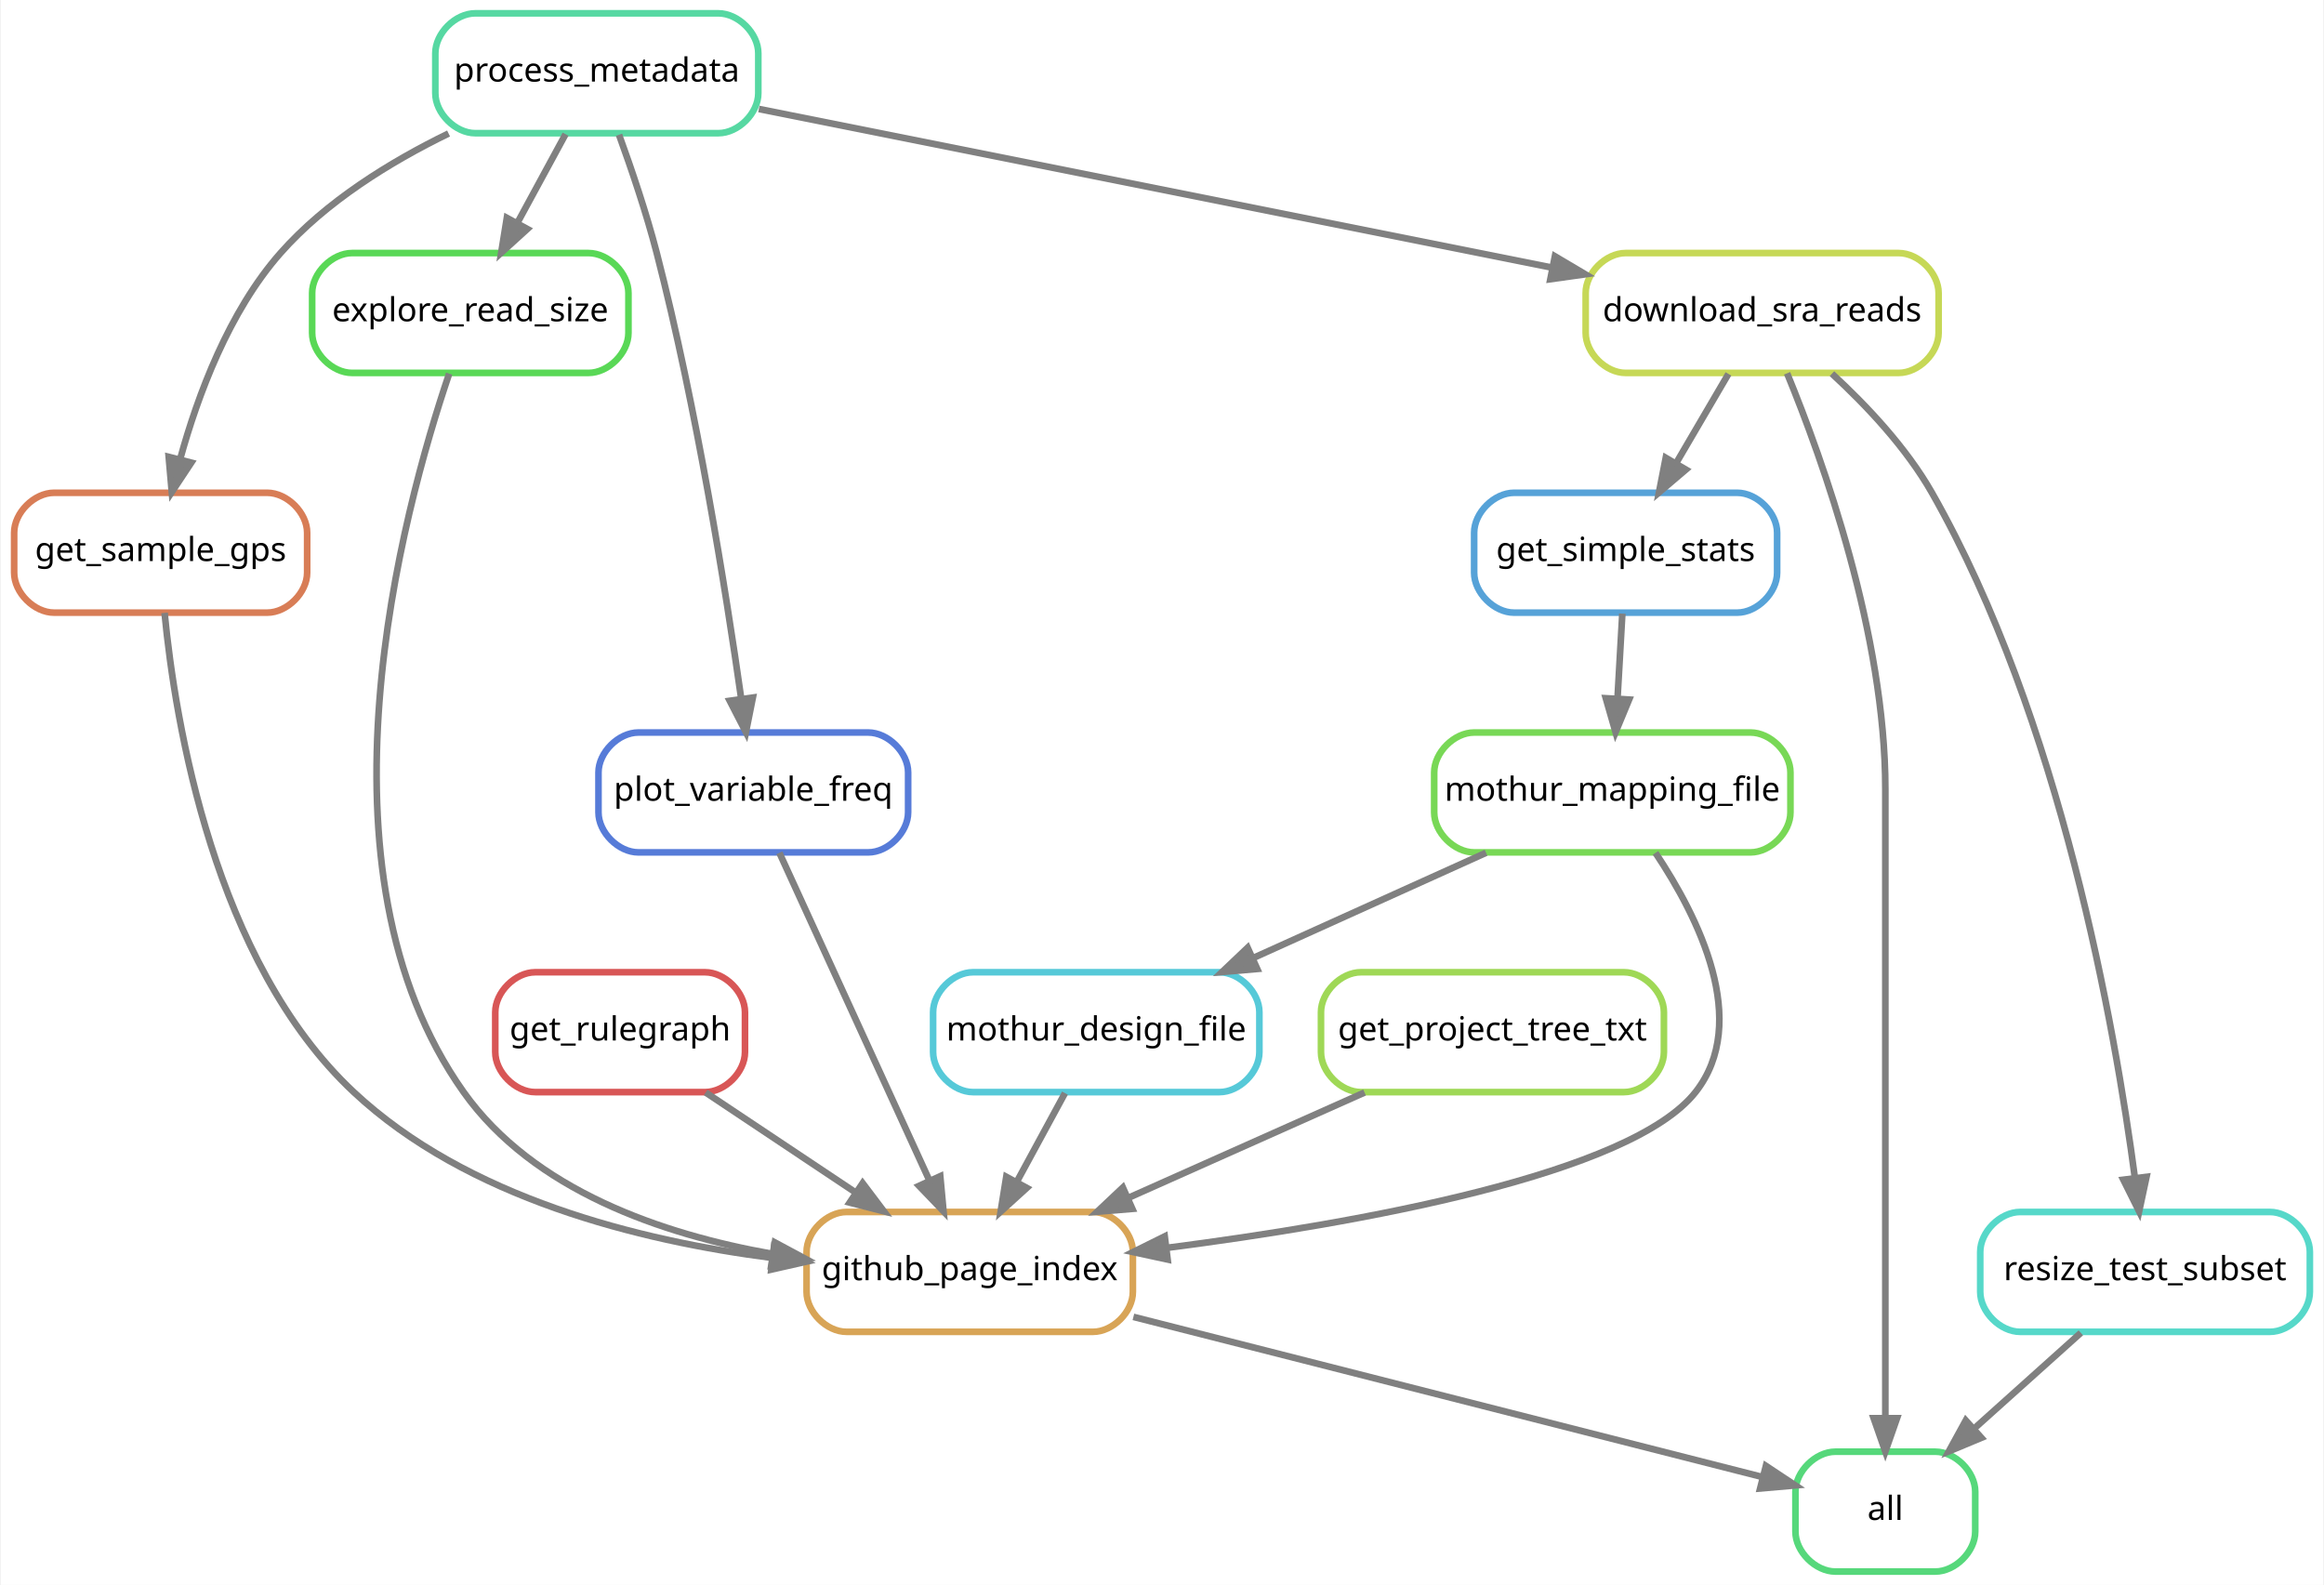
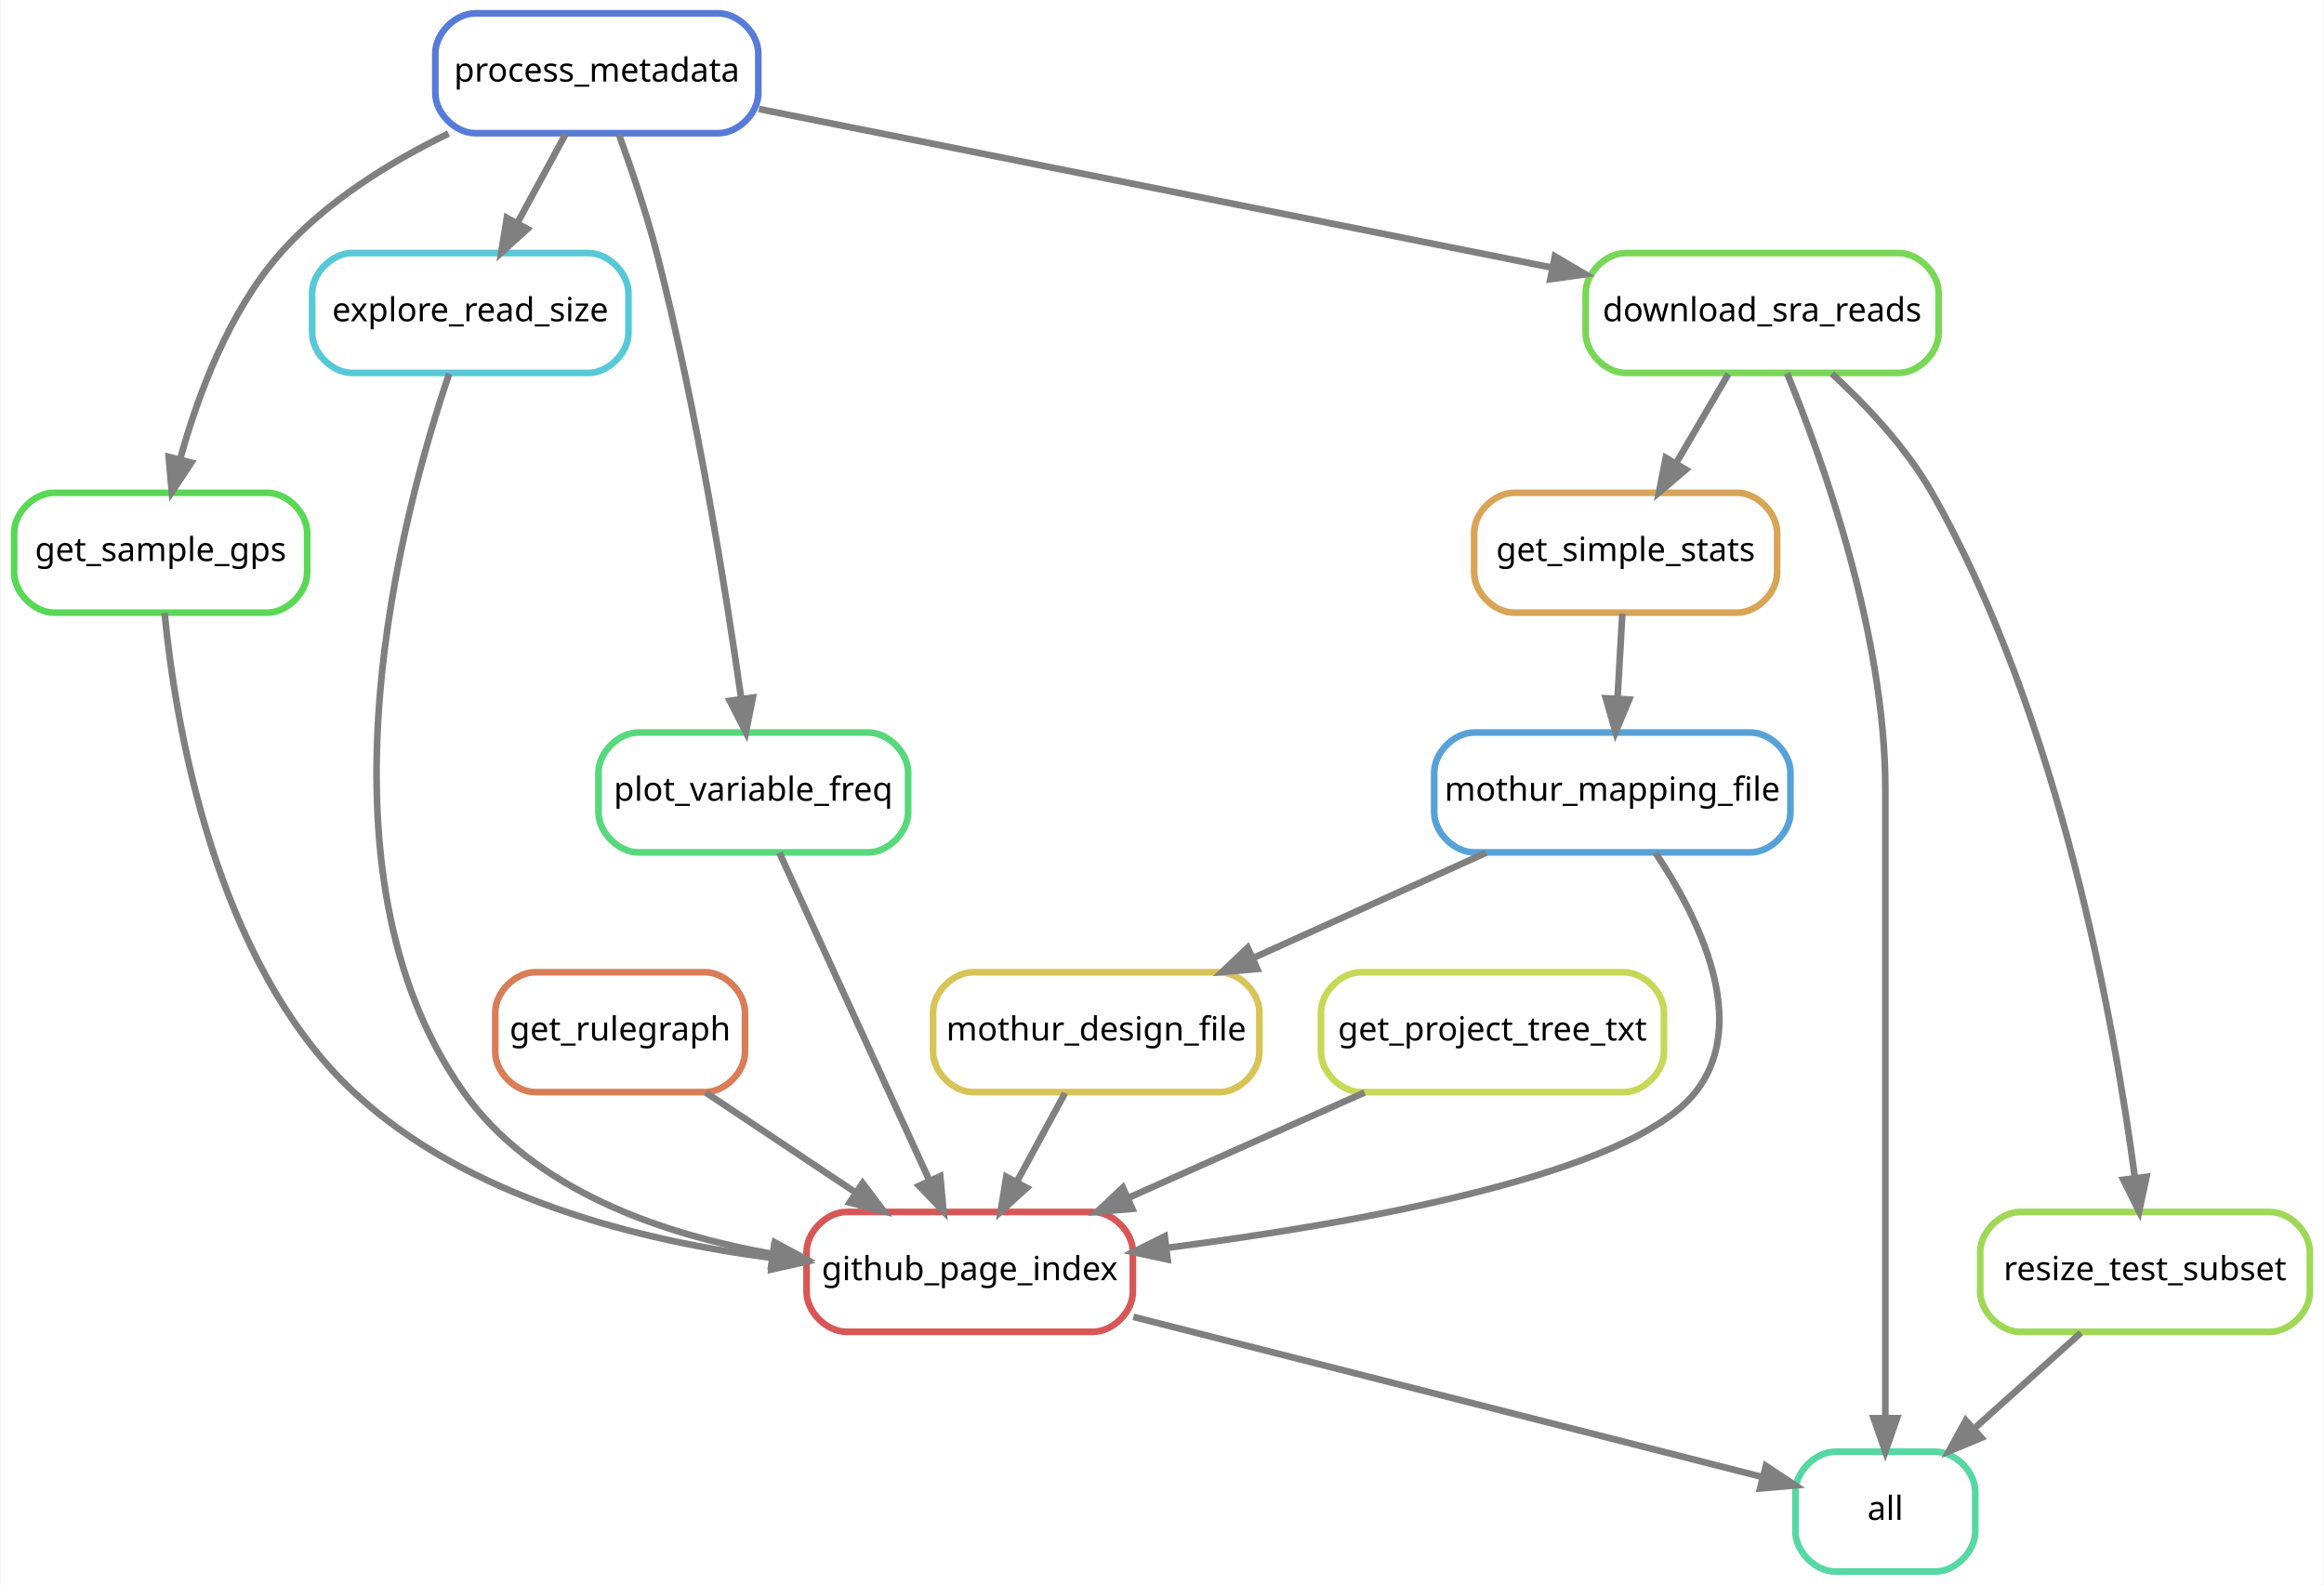
<svg xmlns="http://www.w3.org/2000/svg" width="698pt" height="476pt" viewBox="0.00 0.00 697.50 476.00">
  <g id="graph0" class="graph" transform="scale(1 1) rotate(0) translate(4 472)">
    <polygon fill="white" stroke="none" points="-4,4 -4,-472 693.5,-472 693.5,4 -4,4" />
    <g id="node1" class="node">
-       <path fill="none" stroke="#56d87b" stroke-width="2" d="M577,-36C577,-36 547,-36 547,-36 541,-36 535,-30 535,-24 535,-24 535,-12 535,-12 535,-6 541,0 547,0 547,0 577,0 577,0 583,0 589,-6 589,-12 589,-12 589,-24 589,-24 589,-30 583,-36 577,-36" />
+       <path fill="none" stroke="#56d8a2" stroke-width="2" d="M577,-36C577,-36 547,-36 547,-36 541,-36 535,-30 535,-24 535,-24 535,-12 535,-12 535,-6 541,0 547,0 547,0 577,0 577,0 583,0 589,-6 589,-12 589,-12 589,-24 589,-24 589,-30 583,-36 577,-36" />
      <text text-anchor="middle" x="562" y="-15.5" font-family="sans" font-size="10.00">all</text>
    </g>
    <g id="node2" class="node">
-       <path fill="none" stroke="#d8a456" stroke-width="2" d="M324,-108C324,-108 250,-108 250,-108 244,-108 238,-102 238,-96 238,-96 238,-84 238,-84 238,-78 244,-72 250,-72 250,-72 324,-72 324,-72 330,-72 336,-78 336,-84 336,-84 336,-96 336,-96 336,-102 330,-108 324,-108" />
+       <path fill="none" stroke="#d85656" stroke-width="2" d="M324,-108C324,-108 250,-108 250,-108 244,-108 238,-102 238,-96 238,-96 238,-84 238,-84 238,-78 244,-72 250,-72 250,-72 324,-72 324,-72 330,-72 336,-78 336,-84 336,-84 336,-96 336,-96 336,-102 330,-108 324,-108" />
      <text text-anchor="middle" x="287" y="-87.5" font-family="sans" font-size="10.00">github_page_index</text>
    </g>
-     <g id="edge3" class="edge">
+     <g id="edge1" class="edge">
      <path fill="none" stroke="grey" stroke-width="2" d="M336.16,-76.49C390.4,-62.68 476.42,-40.78 525.15,-28.38" />
      <polygon fill="grey" stroke="grey" stroke-width="2" points="526.13,-31.74 534.96,-25.88 524.4,-24.96 526.13,-31.74" />
    </g>
    <g id="node3" class="node">
-       <path fill="none" stroke="#d85656" stroke-width="2" d="M207.5,-180C207.5,-180 156.5,-180 156.5,-180 150.5,-180 144.5,-174 144.5,-168 144.5,-168 144.5,-156 144.5,-156 144.5,-150 150.5,-144 156.5,-144 156.5,-144 207.5,-144 207.5,-144 213.5,-144 219.5,-150 219.5,-156 219.5,-156 219.5,-168 219.5,-168 219.5,-174 213.5,-180 207.5,-180" />
+       <path fill="none" stroke="#d87d56" stroke-width="2" d="M207.5,-180C207.5,-180 156.5,-180 156.5,-180 150.5,-180 144.5,-174 144.5,-168 144.5,-168 144.5,-156 144.5,-156 144.5,-150 150.5,-144 156.5,-144 156.5,-144 207.5,-144 207.5,-144 213.5,-144 219.5,-150 219.5,-156 219.5,-156 219.5,-168 219.5,-168 219.5,-174 213.5,-180 207.5,-180" />
      <text text-anchor="middle" x="182" y="-159.5" font-family="sans" font-size="10.00">get_rulegraph</text>
    </g>
    <g id="edge4" class="edge">
      <path fill="none" stroke="grey" stroke-width="2" d="M207.69,-143.88C221.29,-134.81 238.17,-123.55 252.86,-113.76" />
      <polygon fill="grey" stroke="grey" stroke-width="2" points="254.84,-116.65 261.22,-108.19 250.95,-110.82 254.84,-116.65" />
    </g>
    <g id="node4" class="node">
-       <path fill="none" stroke="#567bd8" stroke-width="2" d="M256.5,-252C256.5,-252 187.5,-252 187.5,-252 181.5,-252 175.5,-246 175.5,-240 175.5,-240 175.5,-228 175.5,-228 175.5,-222 181.5,-216 187.5,-216 187.5,-216 256.5,-216 256.5,-216 262.5,-216 268.5,-222 268.5,-228 268.5,-228 268.5,-240 268.5,-240 268.5,-246 262.5,-252 256.5,-252" />
+       <path fill="none" stroke="#56d87b" stroke-width="2" d="M256.5,-252C256.5,-252 187.5,-252 187.5,-252 181.5,-252 175.5,-246 175.5,-240 175.5,-240 175.5,-228 175.5,-228 175.5,-222 181.5,-216 187.5,-216 187.5,-216 256.5,-216 256.5,-216 262.5,-216 268.5,-222 268.5,-228 268.5,-228 268.5,-240 268.5,-240 268.5,-246 262.5,-252 256.5,-252" />
      <text text-anchor="middle" x="222" y="-231.5" font-family="sans" font-size="10.00">plot_variable_freq</text>
    </g>
-     <g id="edge10" class="edge">
+     <g id="edge8" class="edge">
      <path fill="none" stroke="grey" stroke-width="2" d="M229.84,-215.87C241.02,-191.46 261.63,-146.43 274.81,-117.64" />
      <polygon fill="grey" stroke="grey" stroke-width="2" points="278.15,-118.74 279.13,-108.19 271.79,-115.83 278.15,-118.74" />
    </g>
    <g id="node5" class="node">
-       <path fill="none" stroke="#56d8a2" stroke-width="2" d="M211.5,-468C211.5,-468 138.5,-468 138.5,-468 132.5,-468 126.5,-462 126.5,-456 126.5,-456 126.5,-444 126.5,-444 126.5,-438 132.5,-432 138.5,-432 138.5,-432 211.5,-432 211.5,-432 217.5,-432 223.5,-438 223.5,-444 223.5,-444 223.5,-456 223.5,-456 223.5,-462 217.5,-468 211.5,-468" />
+       <path fill="none" stroke="#567bd8" stroke-width="2" d="M211.5,-468C211.5,-468 138.5,-468 138.5,-468 132.5,-468 126.5,-462 126.5,-456 126.5,-456 126.5,-444 126.5,-444 126.5,-438 132.5,-432 138.5,-432 138.5,-432 211.5,-432 211.5,-432 217.5,-432 223.5,-438 223.5,-444 223.5,-444 223.5,-456 223.5,-456 223.5,-462 217.5,-468 211.5,-468" />
      <text text-anchor="middle" x="175" y="-447.5" font-family="sans" font-size="10.00">process_metadata</text>
    </g>
    <g id="edge11" class="edge">
      <path fill="none" stroke="grey" stroke-width="2" d="M181.67,-431.53C185.39,-421.29 189.89,-408.04 193,-396 205,-349.55 213.79,-294.31 218.38,-262.1" />
      <polygon fill="grey" stroke="grey" stroke-width="2" points="221.86,-262.49 219.78,-252.1 214.93,-261.52 221.86,-262.49" />
    </g>
    <g id="node6" class="node">
-       <path fill="none" stroke="#d87d56" stroke-width="2" d="M76,-324C76,-324 12,-324 12,-324 6,-324 0,-318 0,-312 0,-312 0,-300 0,-300 0,-294 6,-288 12,-288 12,-288 76,-288 76,-288 82,-288 88,-294 88,-300 88,-300 88,-312 88,-312 88,-318 82,-324 76,-324" />
+       <path fill="none" stroke="#59d856" stroke-width="2" d="M76,-324C76,-324 12,-324 12,-324 6,-324 0,-318 0,-312 0,-312 0,-300 0,-300 0,-294 6,-288 12,-288 12,-288 76,-288 76,-288 82,-288 88,-294 88,-300 88,-300 88,-312 88,-312 88,-318 82,-324 76,-324" />
      <text text-anchor="middle" x="44" y="-303.5" font-family="sans" font-size="10.00">get_sample_gps</text>
    </g>
    <g id="edge12" class="edge">
      <path fill="none" stroke="grey" stroke-width="2" d="M130.48,-431.91C112.87,-423.33 93.62,-411.43 80,-396 64.46,-378.39 55.12,-353.2 49.86,-334.12" />
      <polygon fill="grey" stroke="grey" stroke-width="2" points="53.2,-333.05 47.35,-324.22 46.42,-334.78 53.2,-333.05" />
    </g>
    <g id="node8" class="node">
-       <path fill="none" stroke="#59d856" stroke-width="2" d="M172.5,-396C172.5,-396 101.5,-396 101.5,-396 95.5,-396 89.5,-390 89.5,-384 89.5,-384 89.5,-372 89.5,-372 89.5,-366 95.5,-360 101.5,-360 101.5,-360 172.5,-360 172.5,-360 178.5,-360 184.5,-366 184.5,-372 184.5,-372 184.5,-384 184.5,-384 184.5,-390 178.5,-396 172.5,-396" />
+       <path fill="none" stroke="#56c9d8" stroke-width="2" d="M172.5,-396C172.5,-396 101.5,-396 101.5,-396 95.5,-396 89.5,-390 89.5,-384 89.5,-384 89.5,-372 89.5,-372 89.5,-366 95.5,-360 101.5,-360 101.5,-360 172.5,-360 172.5,-360 178.5,-360 184.5,-366 184.5,-372 184.5,-372 184.5,-384 184.5,-384 184.5,-390 178.5,-396 172.5,-396" />
      <text text-anchor="middle" x="137" y="-375.5" font-family="sans" font-size="10.00">explore_read_size</text>
    </g>
    <g id="edge13" class="edge">
      <path fill="none" stroke="grey" stroke-width="2" d="M165.61,-431.7C161.24,-423.64 155.94,-413.89 151.1,-404.98" />
      <polygon fill="grey" stroke="grey" stroke-width="2" points="154.13,-403.22 146.29,-396.1 147.98,-406.56 154.13,-403.22" />
    </g>
    <g id="node11" class="node">
-       <path fill="none" stroke="#c6d856" stroke-width="2" d="M566,-396C566,-396 484,-396 484,-396 478,-396 472,-390 472,-384 472,-384 472,-372 472,-372 472,-366 478,-360 484,-360 484,-360 566,-360 566,-360 572,-360 578,-366 578,-372 578,-372 578,-384 578,-384 578,-390 572,-396 566,-396" />
+       <path fill="none" stroke="#78d856" stroke-width="2" d="M566,-396C566,-396 484,-396 484,-396 478,-396 472,-390 472,-384 472,-384 472,-372 472,-372 472,-366 478,-360 484,-360 484,-360 566,-360 566,-360 572,-360 578,-366 578,-372 578,-372 578,-384 578,-384 578,-390 572,-396 566,-396" />
      <text text-anchor="middle" x="525" y="-375.5" font-family="sans" font-size="10.00">download_sra_reads</text>
    </g>
    <g id="edge16" class="edge">
      <path fill="none" stroke="grey" stroke-width="2" d="M223.67,-439.27C285.75,-426.85 393.26,-405.35 461.67,-391.67" />
      <polygon fill="grey" stroke="grey" stroke-width="2" points="462.76,-395.02 471.88,-389.62 461.39,-388.15 462.76,-395.02" />
    </g>
-     <g id="edge5" class="edge">
+     <g id="edge7" class="edge">
      <path fill="none" stroke="grey" stroke-width="2" d="M45.18,-287.92C48.36,-255.16 60.02,-183.27 102,-144 135.97,-112.23 187.69,-99.34 227.82,-94.19" />
      <polygon fill="grey" stroke="grey" stroke-width="2" points="228.23,-97.67 237.76,-93.04 227.42,-90.71 228.23,-97.67" />
    </g>
    <g id="node7" class="node">
-       <path fill="none" stroke="#9fd856" stroke-width="2" d="M483.5,-180C483.5,-180 404.5,-180 404.5,-180 398.5,-180 392.5,-174 392.5,-168 392.5,-168 392.5,-156 392.5,-156 392.5,-150 398.5,-144 404.5,-144 404.5,-144 483.5,-144 483.5,-144 489.5,-144 495.5,-150 495.5,-156 495.5,-156 495.5,-168 495.5,-168 495.5,-174 489.5,-180 483.5,-180" />
+       <path fill="none" stroke="#c6d856" stroke-width="2" d="M483.5,-180C483.5,-180 404.5,-180 404.5,-180 398.5,-180 392.5,-174 392.5,-168 392.5,-168 392.5,-156 392.5,-156 392.5,-150 398.5,-144 404.5,-144 404.5,-144 483.5,-144 483.5,-144 489.5,-144 495.5,-150 495.5,-156 495.5,-156 495.5,-168 495.5,-168 495.5,-174 489.5,-180 483.5,-180" />
      <text text-anchor="middle" x="444" y="-159.5" font-family="sans" font-size="10.00">get_project_tree_txt</text>
    </g>
    <g id="edge6" class="edge">
      <path fill="none" stroke="grey" stroke-width="2" d="M405.59,-143.88C384.13,-134.31 357.2,-122.3 334.43,-112.15" />
      <polygon fill="grey" stroke="grey" stroke-width="2" points="335.84,-108.94 325.28,-108.07 332.99,-115.34 335.84,-108.94" />
    </g>
-     <g id="edge8" class="edge">
+     <g id="edge9" class="edge">
      <path fill="none" stroke="grey" stroke-width="2" d="M130.66,-359.78C116.57,-318.23 87.44,-210.95 135,-144 155.97,-114.47 194.67,-101.26 227.76,-95.41" />
      <polygon fill="grey" stroke="grey" stroke-width="2" points="228.49,-98.84 237.83,-93.82 227.4,-91.92 228.49,-98.84" />
    </g>
    <g id="node9" class="node">
-       <path fill="none" stroke="#78d856" stroke-width="2" d="M521.5,-252C521.5,-252 438.5,-252 438.5,-252 432.5,-252 426.5,-246 426.5,-240 426.5,-240 426.5,-228 426.5,-228 426.5,-222 432.5,-216 438.5,-216 438.5,-216 521.5,-216 521.5,-216 527.5,-216 533.5,-222 533.5,-228 533.5,-228 533.5,-240 533.5,-240 533.5,-246 527.5,-252 521.5,-252" />
+       <path fill="none" stroke="#56a2d8" stroke-width="2" d="M521.5,-252C521.5,-252 438.5,-252 438.5,-252 432.5,-252 426.5,-246 426.5,-240 426.5,-240 426.5,-228 426.5,-228 426.5,-222 432.5,-216 438.5,-216 438.5,-216 521.5,-216 521.5,-216 527.5,-216 533.5,-222 533.5,-228 533.5,-228 533.5,-240 533.5,-240 533.5,-246 527.5,-252 521.5,-252" />
      <text text-anchor="middle" x="480" y="-231.5" font-family="sans" font-size="10.00">mothur_mapping_file</text>
    </g>
-     <g id="edge7" class="edge">
+     <g id="edge10" class="edge">
      <path fill="none" stroke="grey" stroke-width="2" d="M492.97,-215.85C505.88,-196.53 521.56,-165.07 505,-144 485.56,-119.26 403.84,-104.64 346.19,-97.22" />
      <polygon fill="grey" stroke="grey" stroke-width="2" points="346.44,-93.72 336.08,-95.96 345.57,-100.67 346.44,-93.72" />
    </g>
    <g id="node12" class="node">
-       <path fill="none" stroke="#56c9d8" stroke-width="2" d="M362,-180C362,-180 288,-180 288,-180 282,-180 276,-174 276,-168 276,-168 276,-156 276,-156 276,-150 282,-144 288,-144 288,-144 362,-144 362,-144 368,-144 374,-150 374,-156 374,-156 374,-168 374,-168 374,-174 368,-180 362,-180" />
+       <path fill="none" stroke="#d8c356" stroke-width="2" d="M362,-180C362,-180 288,-180 288,-180 282,-180 276,-174 276,-168 276,-168 276,-156 276,-156 276,-150 282,-144 288,-144 288,-144 362,-144 362,-144 368,-144 374,-150 374,-156 374,-156 374,-168 374,-168 374,-174 368,-180 362,-180" />
      <text text-anchor="middle" x="325" y="-159.5" font-family="sans" font-size="10.00">mothur_design_file</text>
    </g>
    <g id="edge17" class="edge">
      <path fill="none" stroke="grey" stroke-width="2" d="M442.08,-215.88C420.99,-206.35 394.54,-194.41 372.13,-184.28" />
      <polygon fill="grey" stroke="grey" stroke-width="2" points="373.35,-180.99 362.79,-180.07 370.47,-187.37 373.35,-180.99" />
    </g>
    <g id="node10" class="node">
-       <path fill="none" stroke="#56a2d8" stroke-width="2" d="M517.5,-324C517.5,-324 450.5,-324 450.5,-324 444.5,-324 438.5,-318 438.5,-312 438.5,-312 438.5,-300 438.5,-300 438.5,-294 444.5,-288 450.5,-288 450.5,-288 517.5,-288 517.5,-288 523.5,-288 529.5,-294 529.5,-300 529.5,-300 529.5,-312 529.5,-312 529.5,-318 523.5,-324 517.5,-324" />
+       <path fill="none" stroke="#d8a456" stroke-width="2" d="M517.5,-324C517.5,-324 450.5,-324 450.5,-324 444.5,-324 438.5,-318 438.5,-312 438.5,-312 438.5,-300 438.5,-300 438.5,-294 444.5,-288 450.5,-288 450.5,-288 517.5,-288 517.5,-288 523.5,-288 529.5,-294 529.5,-300 529.5,-300 529.5,-312 529.5,-312 529.5,-318 523.5,-324 517.5,-324" />
      <text text-anchor="middle" x="484" y="-303.5" font-family="sans" font-size="10.00">get_simple_stats</text>
    </g>
    <g id="edge14" class="edge">
      <path fill="none" stroke="grey" stroke-width="2" d="M483.01,-287.7C482.57,-279.98 482.04,-270.71 481.55,-262.11" />
      <polygon fill="grey" stroke="grey" stroke-width="2" points="485.04,-261.89 480.98,-252.1 478.05,-262.29 485.04,-261.89" />
    </g>
-     <g id="edge1" class="edge">
+     <g id="edge3" class="edge">
      <path fill="none" stroke="grey" stroke-width="2" d="M532.49,-359.89C543.3,-333.58 562,-281.37 562,-235 562,-235 562,-235 562,-161 562,-121 562,-74.65 562,-46.08" />
      <polygon fill="grey" stroke="grey" stroke-width="2" points="565.5,-46.05 562,-36.05 558.5,-46.05 565.5,-46.05" />
    </g>
    <g id="edge15" class="edge">
      <path fill="none" stroke="grey" stroke-width="2" d="M514.87,-359.7C510.15,-351.64 504.44,-341.89 499.22,-332.98" />
      <polygon fill="grey" stroke="grey" stroke-width="2" points="502.09,-330.96 494.02,-324.1 496.05,-334.5 502.09,-330.96" />
    </g>
    <g id="node13" class="node">
-       <path fill="none" stroke="#56d8c9" stroke-width="2" d="M677.5,-108C677.5,-108 602.5,-108 602.5,-108 596.5,-108 590.5,-102 590.5,-96 590.5,-96 590.5,-84 590.5,-84 590.5,-78 596.5,-72 602.5,-72 602.5,-72 677.5,-72 677.5,-72 683.5,-72 689.5,-78 689.5,-84 689.5,-84 689.5,-96 689.5,-96 689.5,-102 683.5,-108 677.5,-108" />
+       <path fill="none" stroke="#9fd856" stroke-width="2" d="M677.5,-108C677.5,-108 602.5,-108 602.5,-108 596.5,-108 590.5,-102 590.5,-96 590.5,-96 590.5,-84 590.5,-84 590.5,-78 596.5,-72 602.5,-72 602.5,-72 677.5,-72 677.5,-72 683.5,-72 689.5,-78 689.5,-84 689.5,-84 689.5,-96 689.5,-96 689.5,-102 683.5,-108 677.5,-108" />
      <text text-anchor="middle" x="640" y="-87.5" font-family="sans" font-size="10.00">resize_test_subset</text>
    </g>
    <g id="edge18" class="edge">
      <path fill="none" stroke="grey" stroke-width="2" d="M545.96,-359.77C556.35,-350.21 568.3,-337.54 576,-324 614.69,-255.98 630.98,-163.37 636.97,-118.12" />
      <polygon fill="grey" stroke="grey" stroke-width="2" points="640.44,-118.55 638.22,-108.19 633.49,-117.68 640.44,-118.55" />
    </g>
-     <g id="edge9" class="edge">
+     <g id="edge5" class="edge">
      <path fill="none" stroke="grey" stroke-width="2" d="M315.61,-143.7C311.24,-135.64 305.94,-125.89 301.1,-116.98" />
      <polygon fill="grey" stroke="grey" stroke-width="2" points="304.13,-115.22 296.29,-108.1 297.98,-118.56 304.13,-115.22" />
    </g>
    <g id="edge2" class="edge">
      <path fill="none" stroke="grey" stroke-width="2" d="M620.72,-71.7C611.08,-63.05 599.27,-52.45 588.77,-43.03" />
      <polygon fill="grey" stroke="grey" stroke-width="2" points="590.84,-40.18 581.06,-36.1 586.16,-45.39 590.84,-40.18" />
    </g>
  </g>
</svg>
